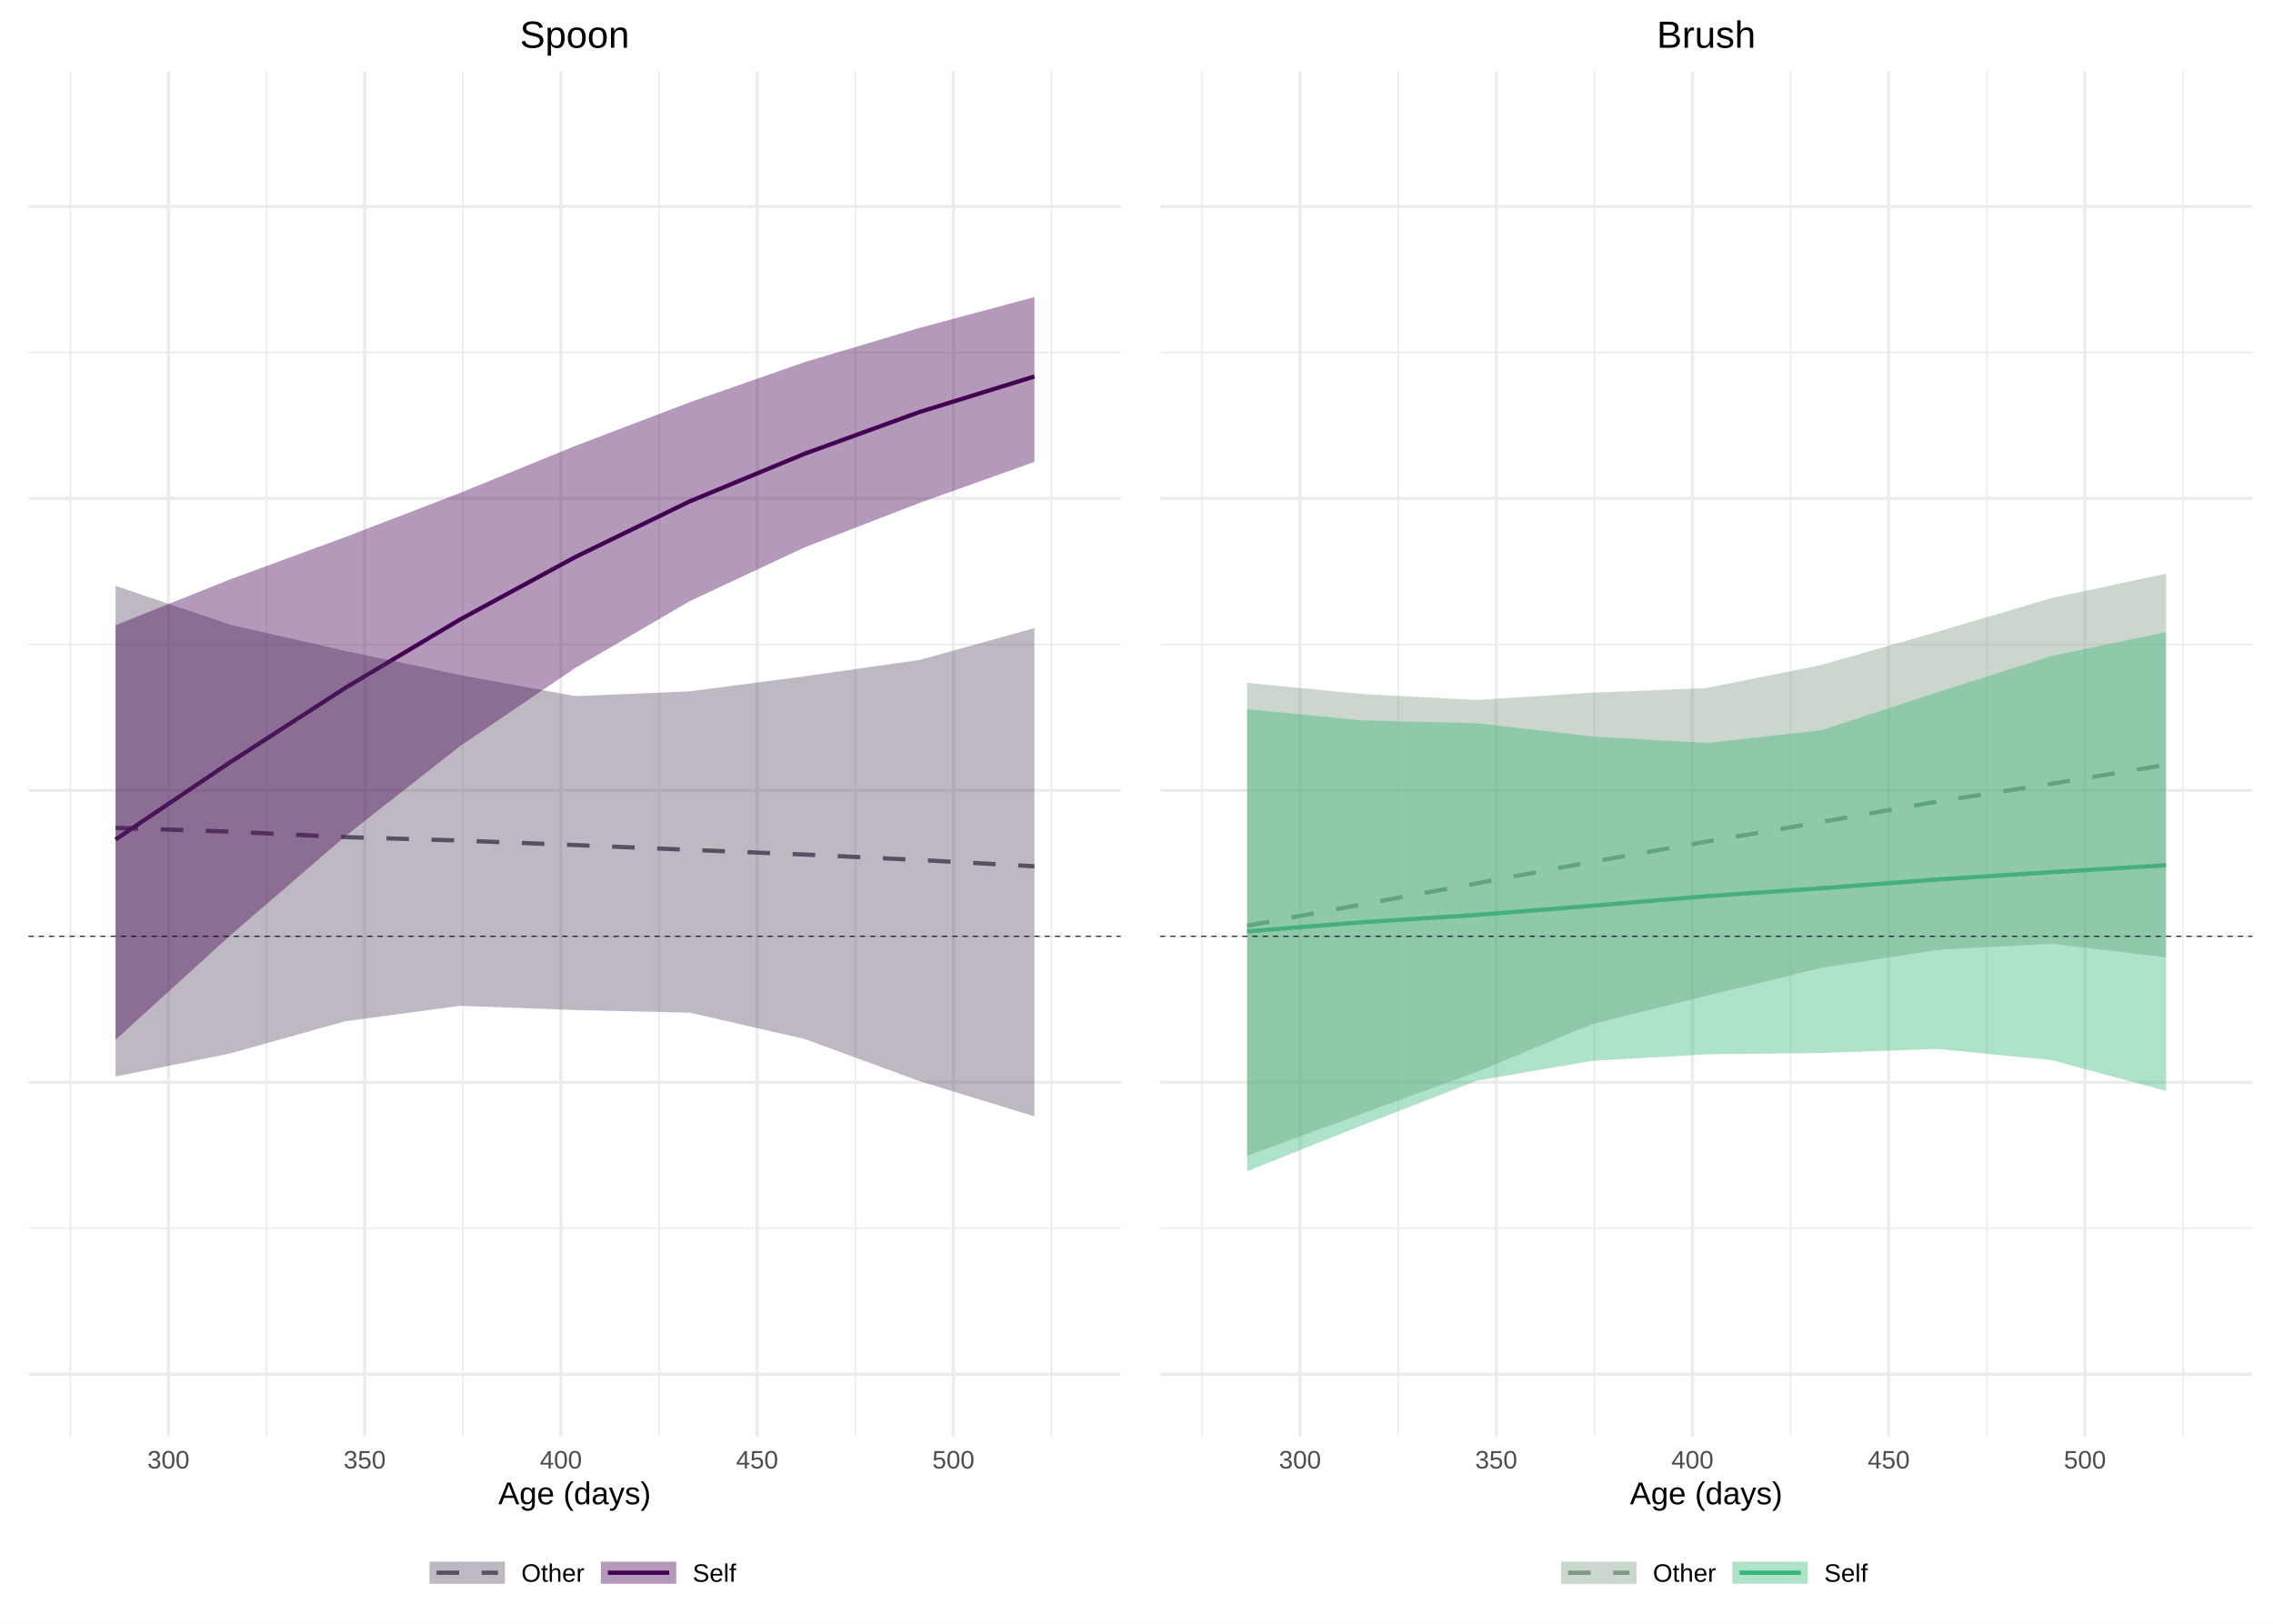
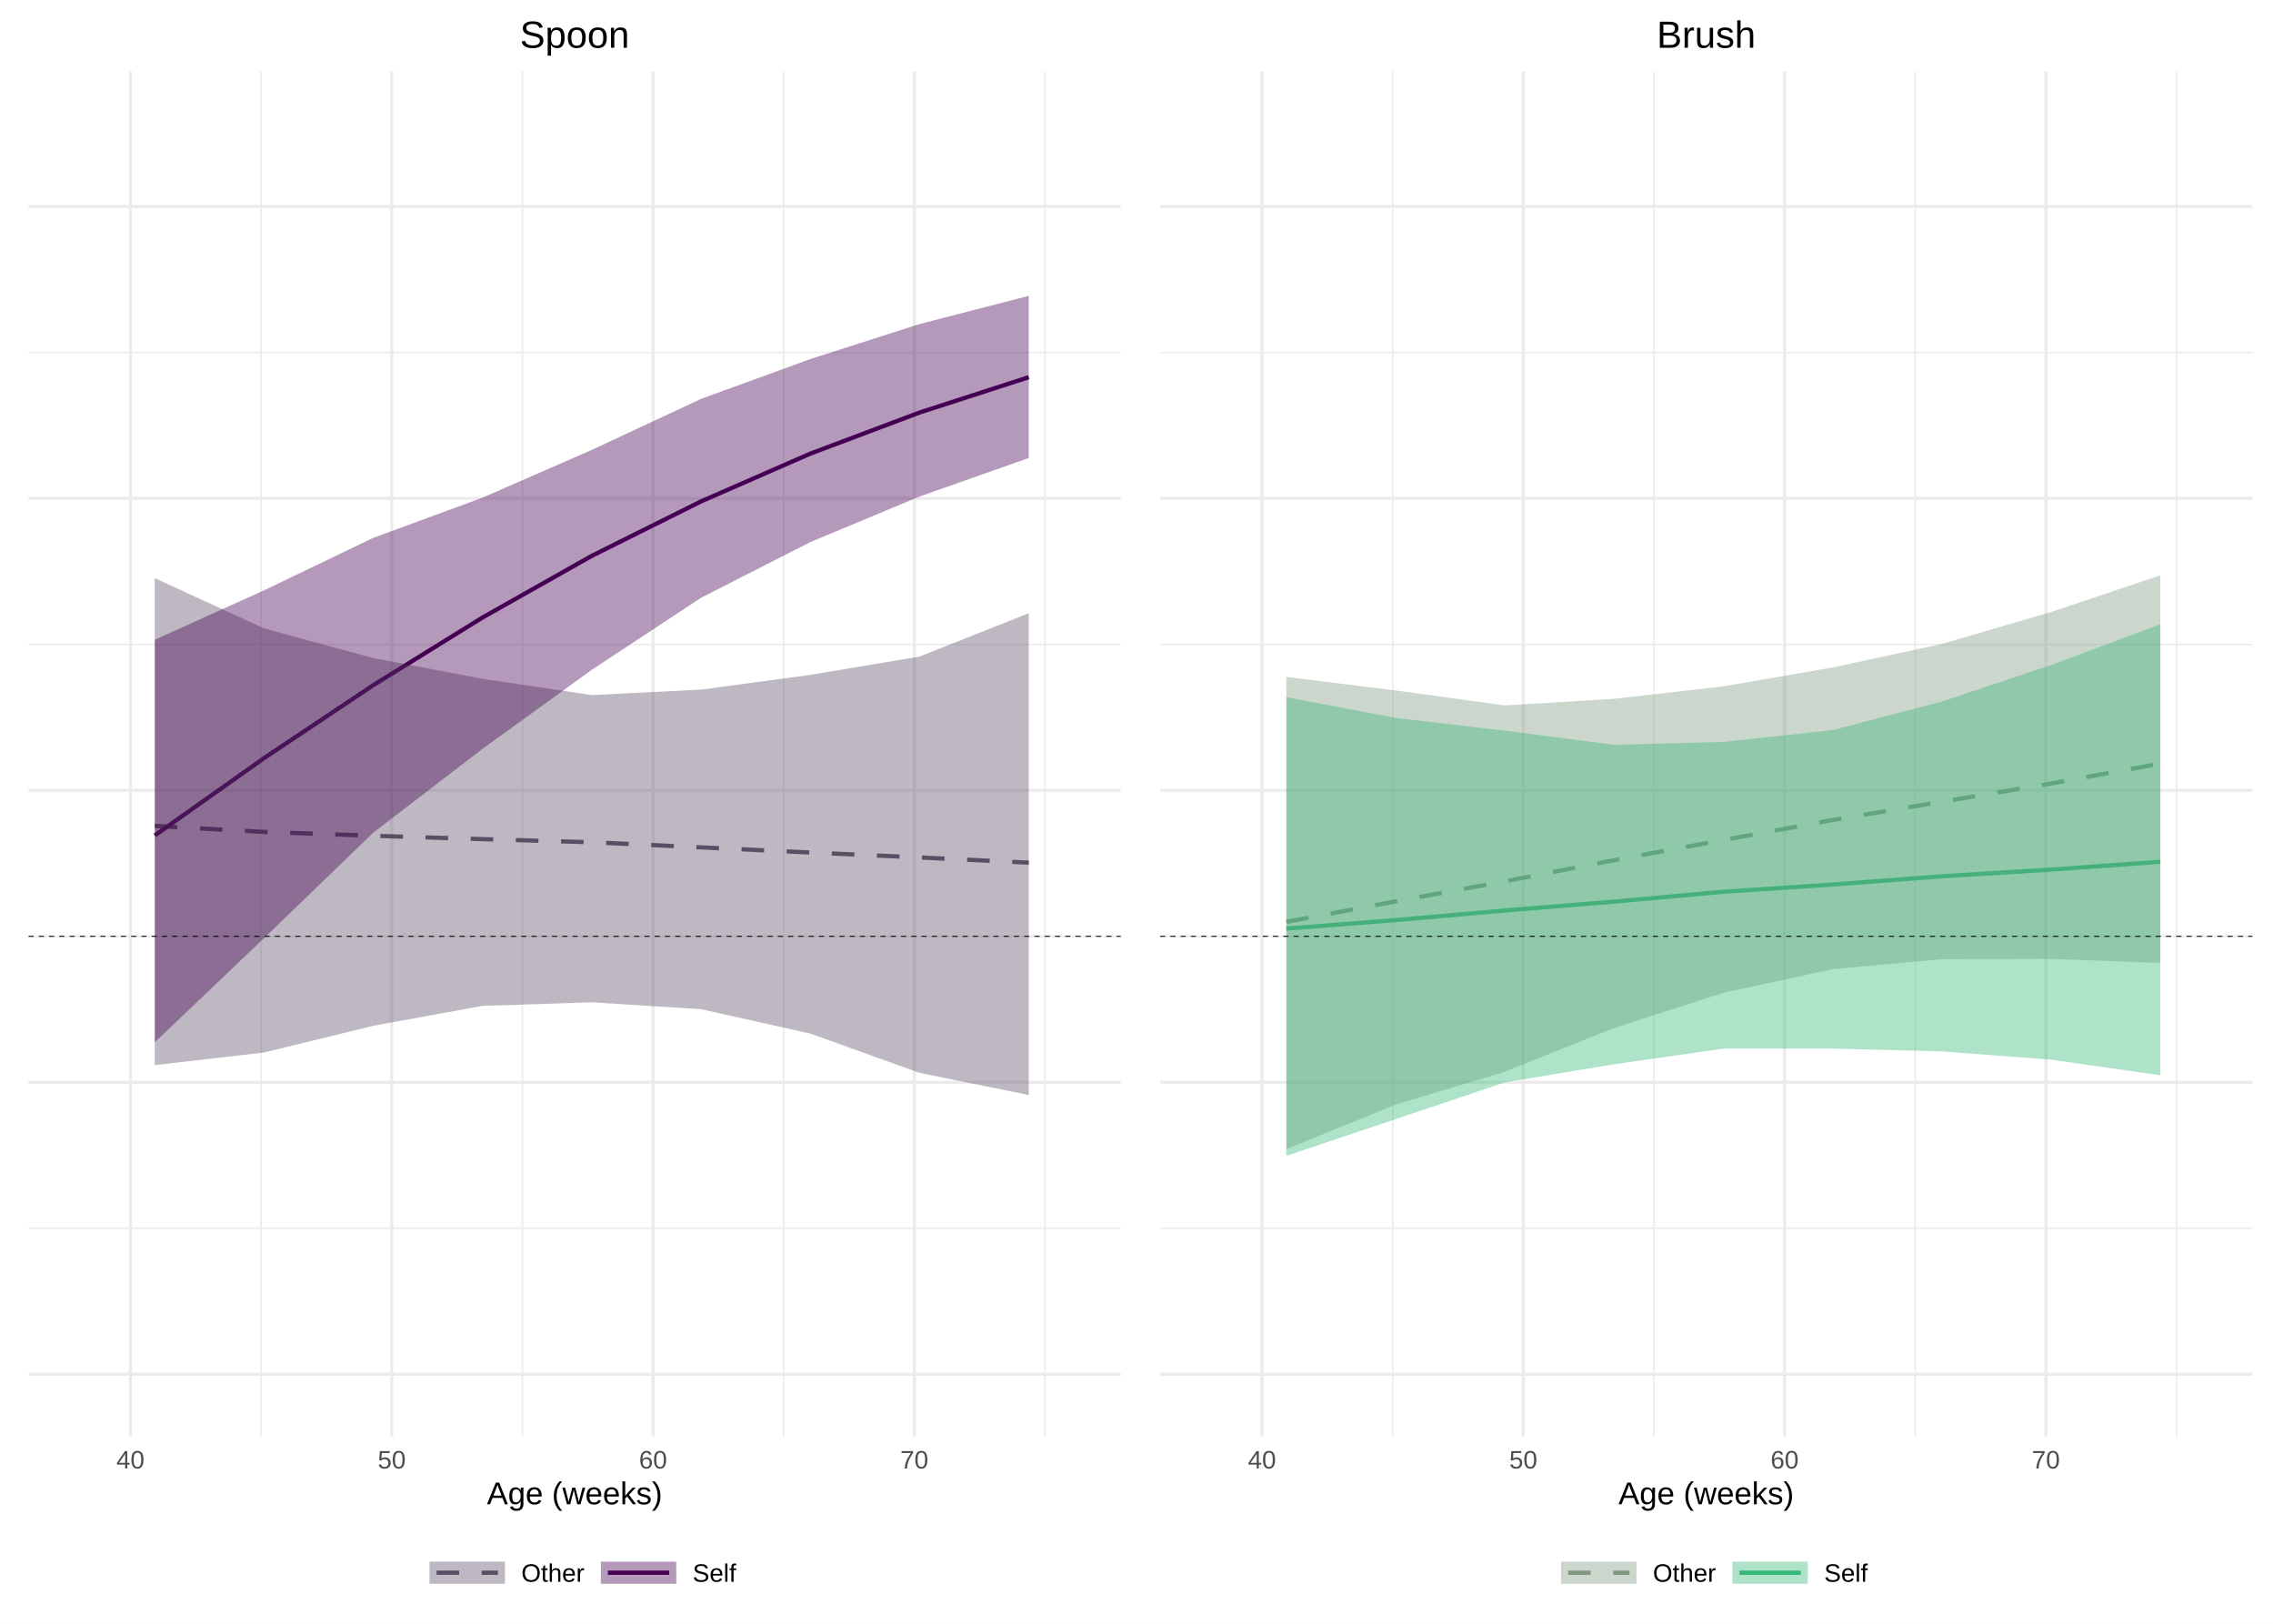
<svg xmlns="http://www.w3.org/2000/svg" class="svglite" width="2520.00pt" height="1800.00pt" viewBox="0 0 2520.00 1800.00">
  <defs>
    <style type="text/css">
    .svglite line, .svglite polyline, .svglite polygon, .svglite path, .svglite rect, .svglite circle {
      fill: none;
      stroke: #000000;
      stroke-linecap: round;
      stroke-linejoin: round;
      stroke-miterlimit: 10.00;
    }
    .svglite text {
      white-space: pre;
    }
  </style>
  </defs>
  <rect width="100%" height="100%" style="stroke: none; fill: none;" />
  <defs>
    <clipPath id="cpMC4wMHwyNTIwLjAwfDAuMDB8MTgwMC4wMA==">
      <rect x="0.00" y="0.00" width="2520.00" height="1800.00" />
    </clipPath>
  </defs>
  <g clip-path="url(#cpMC4wMHwyNTIwLjAwfDAuMDB8MTgwMC4wMA==)">
    <rect x="-0" y="0.00" width="2520.00" height="1800.00" style="stroke-width: 1.07; stroke: #FFFFFF; fill: #FFFFFF;" />
  </g>
  <defs>
    <clipPath id="cpMzEuNjN8MjQ5Ny4wOXw3OS4yNnwxNTkyLjE1">
      <rect x="31.63" y="79.26" width="2465.45" height="1512.90" />
    </clipPath>
  </defs>
  <g clip-path="url(#cpMzEuNjN8MjQ5Ny4wOXw3OS4yNnwxNTkyLjE1)">
</g>
  <g clip-path="url(#cpMC4wMHwyNTIwLjAwfDAuMDB8MTgwMC4wMA==)">
</g>
  <defs>
    <clipPath id="cpNS40OHwxMjYwLjAwfDUuNDh8MTc5NC41Mg==">
      <rect x="5.48" y="5.48" width="1254.52" height="1789.04" />
    </clipPath>
  </defs>
  <g clip-path="url(#cpNS40OHwxMjYwLjAwfDUuNDh8MTc5NC41Mg==)">
</g>
  <g clip-path="url(#cpMC4wMHwyNTIwLjAwfDAuMDB8MTgwMC4wMA==)">
</g>
  <defs>
+     <clipPath id="cpMTI2MC4wMHwyNTE0LjUyfDUuNDh8MTc5NC41Mg==">
+       <rect x="1260.00" y="5.48" width="1254.52" height="1789.04" />
+     </clipPath>
+   </defs>
+   <g clip-path="url(#cpMTI2MC4wMHwyNTE0LjUyfDUuNDh8MTc5NC41Mg==)">
+ </g>
+   <g clip-path="url(#cpMC4wMHwyNTIwLjAwfDAuMDB8MTgwMC4wMA==)">
+ </g>
+   <defs>
    <clipPath id="cpMzEuNjN8MTI0Mi41N3w3OS4yNnwxNTkyLjE1">
      <rect x="31.63" y="79.26" width="1210.93" height="1512.90" />
    </clipPath>
  </defs>
  <g clip-path="url(#cpMzEuNjN8MTI0Mi41N3w3OS4yNnwxNTkyLjE1)">
    <polyline points="31.63,1361.58 1242.57,1361.58 " style="stroke-width: 1.70; stroke: #EBEBEB; stroke-linecap: butt;" />
    <polyline points="31.63,1037.96 1242.57,1037.96 " style="stroke-width: 1.70; stroke: #EBEBEB; stroke-linecap: butt;" />
    <polyline points="31.63,714.35 1242.57,714.35 " style="stroke-width: 1.70; stroke: #EBEBEB; stroke-linecap: butt;" />
    <polyline points="31.63,390.74 1242.57,390.74 " style="stroke-width: 1.70; stroke: #EBEBEB; stroke-linecap: butt;" />
-     <polyline points="77.97,1592.15 77.97,79.26 " style="stroke-width: 1.70; stroke: #EBEBEB; stroke-linecap: butt;" />
-     <polyline points="295.53,1592.15 295.53,79.26 " style="stroke-width: 1.70; stroke: #EBEBEB; stroke-linecap: butt;" />
-     <polyline points="513.09,1592.15 513.09,79.26 " style="stroke-width: 1.70; stroke: #EBEBEB; stroke-linecap: butt;" />
-     <polyline points="730.65,1592.15 730.65,79.26 " style="stroke-width: 1.70; stroke: #EBEBEB; stroke-linecap: butt;" />
-     <polyline points="948.21,1592.15 948.21,79.26 " style="stroke-width: 1.70; stroke: #EBEBEB; stroke-linecap: butt;" />
-     <polyline points="1165.77,1592.15 1165.77,79.26 " style="stroke-width: 1.70; stroke: #EBEBEB; stroke-linecap: butt;" />
+     <polyline points="289.46,1592.15 289.46,79.26 " style="stroke-width: 1.70; stroke: #EBEBEB; stroke-linecap: butt;" />
+     <polyline points="579.16,1592.15 579.16,79.26 " style="stroke-width: 1.70; stroke: #EBEBEB; stroke-linecap: butt;" />
+     <polyline points="868.86,1592.15 868.86,79.26 " style="stroke-width: 1.70; stroke: #EBEBEB; stroke-linecap: butt;" />
+     <polyline points="1158.55,1592.15 1158.55,79.26 " style="stroke-width: 1.70; stroke: #EBEBEB; stroke-linecap: butt;" />
    <polyline points="31.63,1523.39 1242.57,1523.39 " style="stroke-width: 3.39; stroke: #EBEBEB; stroke-linecap: butt;" />
    <polyline points="31.63,1199.77 1242.57,1199.77 " style="stroke-width: 3.39; stroke: #EBEBEB; stroke-linecap: butt;" />
    <polyline points="31.63,876.16 1242.57,876.16 " style="stroke-width: 3.39; stroke: #EBEBEB; stroke-linecap: butt;" />
    <polyline points="31.63,552.54 1242.57,552.54 " style="stroke-width: 3.39; stroke: #EBEBEB; stroke-linecap: butt;" />
    <polyline points="31.63,228.93 1242.57,228.93 " style="stroke-width: 3.39; stroke: #EBEBEB; stroke-linecap: butt;" />
-     <polyline points="186.75,1592.15 186.75,79.26 " style="stroke-width: 3.39; stroke: #EBEBEB; stroke-linecap: butt;" />
-     <polyline points="404.31,1592.15 404.31,79.26 " style="stroke-width: 3.39; stroke: #EBEBEB; stroke-linecap: butt;" />
-     <polyline points="621.87,1592.15 621.87,79.26 " style="stroke-width: 3.39; stroke: #EBEBEB; stroke-linecap: butt;" />
-     <polyline points="839.43,1592.15 839.43,79.26 " style="stroke-width: 3.39; stroke: #EBEBEB; stroke-linecap: butt;" />
-     <polyline points="1056.99,1592.15 1056.99,79.26 " style="stroke-width: 3.39; stroke: #EBEBEB; stroke-linecap: butt;" />
-     <polyline points="128.12,917.72 255.46,921.93 382.80,927.99 510.14,931.79 637.48,936.78 764.82,942.09 892.16,947.29 1019.50,953.38 1146.84,960.33 " style="stroke-width: 4.69; stroke: #5A4E65; stroke-dasharray: 25.04,25.04; stroke-linecap: butt;" />
-     <polyline points="128.12,930.60 255.46,844.78 382.80,762.53 510.14,686.68 637.48,617.66 764.82,555.71 892.16,502.94 1019.50,456.71 1146.84,417.33 " style="stroke-width: 4.69; stroke: #440154; stroke-linecap: butt;" />
-     <polygon points="128.12,649.48 255.46,692.54 382.80,721.57 510.14,748.28 637.48,771.67 764.82,766.39 892.16,749.69 1019.50,731.60 1146.84,696.25 1146.84,1237.51 1019.50,1198.53 892.16,1151.81 764.82,1122.59 637.48,1119.68 510.14,1114.98 382.80,1132.09 255.46,1167.73 128.12,1193.37 " style="stroke-width: 0.00; stroke: none; stroke-linecap: butt; fill: #5A4E65; fill-opacity: 0.40;" />
-     <polyline points="128.12,649.48 255.46,692.54 382.80,721.57 510.14,748.28 637.48,771.67 764.82,766.39 892.16,749.69 1019.50,731.60 1146.84,696.25 " style="stroke-width: 1.07; stroke: none; stroke-dasharray: 5.69,5.69; stroke-linecap: butt;" />
-     <polyline points="1146.84,1237.51 1019.50,1198.53 892.16,1151.81 764.82,1122.59 637.48,1119.68 510.14,1114.98 382.80,1132.09 255.46,1167.73 128.12,1193.37 " style="stroke-width: 1.07; stroke: none; stroke-dasharray: 5.69,5.69; stroke-linecap: butt;" />
-     <polygon points="128.12,693.10 255.46,642.16 382.80,595.36 510.14,546.41 637.48,494.42 764.82,445.92 892.16,401.39 1019.50,363.50 1146.84,329.31 1146.84,512.03 1019.50,557.50 892.16,606.71 764.82,666.39 637.48,740.66 510.14,827.01 382.80,926.99 255.46,1036.78 128.12,1152.63 " style="stroke-width: 0.00; stroke: none; stroke-linecap: butt; fill: #440154; fill-opacity: 0.40;" />
-     <polyline points="128.12,693.10 255.46,642.16 382.80,595.36 510.14,546.41 637.48,494.42 764.82,445.92 892.16,401.39 1019.50,363.50 1146.84,329.31 " style="stroke-width: 1.07; stroke: none; stroke-linecap: butt;" />
-     <polyline points="1146.84,512.03 1019.50,557.50 892.16,606.71 764.82,666.39 637.48,740.66 510.14,827.01 382.80,926.99 255.46,1036.78 128.12,1152.63 " style="stroke-width: 1.07; stroke: none; stroke-linecap: butt;" />
+     <polyline points="144.61,1592.15 144.61,79.26 " style="stroke-width: 3.39; stroke: #EBEBEB; stroke-linecap: butt;" />
+     <polyline points="434.31,1592.15 434.31,79.26 " style="stroke-width: 3.39; stroke: #EBEBEB; stroke-linecap: butt;" />
+     <polyline points="724.01,1592.15 724.01,79.26 " style="stroke-width: 3.39; stroke: #EBEBEB; stroke-linecap: butt;" />
+     <polyline points="1013.70,1592.15 1013.70,79.26 " style="stroke-width: 3.39; stroke: #EBEBEB; stroke-linecap: butt;" />
+     <polyline points="171.61,915.58 292.73,922.23 413.85,926.49 534.97,930.23 656.08,933.68 777.20,939.35 898.32,945.06 1019.43,950.52 1140.55,956.29 " style="stroke-width: 4.69; stroke: #5A4E65; stroke-dasharray: 25.04,25.04; stroke-linecap: butt;" />
+     <polyline points="171.61,926.14 292.73,840.40 413.85,759.54 534.97,684.55 656.08,616.20 777.20,555.85 898.32,502.90 1019.43,457.34 1140.55,418.13 " style="stroke-width: 4.69; stroke: #440154; stroke-linecap: butt;" />
+     <polygon points="171.61,640.92 292.73,696.61 413.85,729.49 534.97,752.54 656.08,770.50 777.20,764.48 898.32,748.13 1019.43,727.86 1140.55,679.80 1140.55,1213.89 1019.43,1189.30 898.32,1145.76 777.20,1118.73 656.08,1111.09 534.97,1115.06 413.85,1137.13 292.73,1166.76 171.61,1180.73 " style="stroke-width: 0.00; stroke: none; stroke-linecap: butt; fill: #5A4E65; fill-opacity: 0.40;" />
+     <polyline points="171.61,640.92 292.73,696.61 413.85,729.49 534.97,752.54 656.08,770.50 777.20,764.48 898.32,748.13 1019.43,727.86 1140.55,679.80 " style="stroke-width: 1.07; stroke: none; stroke-dasharray: 5.69,5.69; stroke-linecap: butt;" />
+     <polyline points="1140.55,1213.89 1019.43,1189.30 898.32,1145.76 777.20,1118.73 656.08,1111.09 534.97,1115.06 413.85,1137.13 292.73,1166.76 171.61,1180.73 " style="stroke-width: 1.07; stroke: none; stroke-dasharray: 5.69,5.69; stroke-linecap: butt;" />
+     <polygon points="171.61,709.15 292.73,654.41 413.85,596.23 534.97,551.65 656.08,498.75 777.20,442.19 898.32,398.06 1019.43,359.22 1140.55,327.97 1140.55,507.71 1019.43,550.43 898.32,600.94 777.20,662.67 656.08,742.53 534.97,830.10 413.85,923.03 292.73,1040.00 171.61,1155.39 " style="stroke-width: 0.00; stroke: none; stroke-linecap: butt; fill: #440154; fill-opacity: 0.40;" />
+     <polyline points="171.61,709.15 292.73,654.41 413.85,596.23 534.97,551.65 656.08,498.75 777.20,442.19 898.32,398.06 1019.43,359.22 1140.55,327.97 " style="stroke-width: 1.07; stroke: none; stroke-linecap: butt;" />
+     <polyline points="1140.55,507.71 1019.43,550.43 898.32,600.94 777.20,662.67 656.08,742.53 534.97,830.10 413.85,923.03 292.73,1040.00 171.61,1155.39 " style="stroke-width: 1.07; stroke: none; stroke-linecap: butt;" />
    <line x1="31.63" y1="1037.96" x2="1242.57" y2="1037.96" style="stroke-width: 1.07; stroke-dasharray: 5.69,5.69; stroke-linecap: butt;" />
  </g>
  <g clip-path="url(#cpMC4wMHwyNTIwLjAwfDAuMDB8MTgwMC4wMA==)">
-     <text x="186.75" y="1627.89" text-anchor="middle" style="font-size: 28.00px;fill: #4D4D4D; font-family: &quot;Arial&quot;;" textLength="46.72px" lengthAdjust="spacingAndGlyphs">300</text>
-     <text x="404.31" y="1627.89" text-anchor="middle" style="font-size: 28.00px;fill: #4D4D4D; font-family: &quot;Arial&quot;;" textLength="46.72px" lengthAdjust="spacingAndGlyphs">350</text>
-     <text x="621.87" y="1627.89" text-anchor="middle" style="font-size: 28.00px;fill: #4D4D4D; font-family: &quot;Arial&quot;;" textLength="46.72px" lengthAdjust="spacingAndGlyphs">400</text>
-     <text x="839.43" y="1627.89" text-anchor="middle" style="font-size: 28.00px;fill: #4D4D4D; font-family: &quot;Arial&quot;;" textLength="46.72px" lengthAdjust="spacingAndGlyphs">450</text>
-     <text x="1056.99" y="1627.89" text-anchor="middle" style="font-size: 28.00px;fill: #4D4D4D; font-family: &quot;Arial&quot;;" textLength="46.72px" lengthAdjust="spacingAndGlyphs">500</text>
-     <text x="637.10" y="1667.56" text-anchor="middle" style="font-size: 35.00px; font-family: &quot;Arial&quot;;" textLength="169.24px" lengthAdjust="spacingAndGlyphs">Age (days)</text>
+     <text x="144.61" y="1627.89" text-anchor="middle" style="font-size: 28.00px;fill: #4D4D4D; font-family: &quot;Arial&quot;;" textLength="31.15px" lengthAdjust="spacingAndGlyphs">40</text>
+     <text x="434.31" y="1627.89" text-anchor="middle" style="font-size: 28.00px;fill: #4D4D4D; font-family: &quot;Arial&quot;;" textLength="31.15px" lengthAdjust="spacingAndGlyphs">50</text>
+     <text x="724.01" y="1627.89" text-anchor="middle" style="font-size: 28.00px;fill: #4D4D4D; font-family: &quot;Arial&quot;;" textLength="31.15px" lengthAdjust="spacingAndGlyphs">60</text>
+     <text x="1013.70" y="1627.89" text-anchor="middle" style="font-size: 28.00px;fill: #4D4D4D; font-family: &quot;Arial&quot;;" textLength="31.15px" lengthAdjust="spacingAndGlyphs">70</text>
+     <text x="637.10" y="1667.56" text-anchor="middle" style="font-size: 35.00px; font-family: &quot;Arial&quot;;" textLength="194.51px" lengthAdjust="spacingAndGlyphs">Age (weeks)</text>
    <line x1="483.99" y1="1743.44" x2="552.02" y2="1743.44" style="stroke-width: 4.69; stroke: #5A4E65; stroke-dasharray: 25.04,25.04; stroke-linecap: butt;" />
    <rect x="476.20" y="1731.18" width="83.62" height="24.52" style="stroke-width: 1.07; stroke: none; stroke-dasharray: 5.69,5.69; stroke-linecap: butt; stroke-linejoin: miter; fill: #5A4E65; fill-opacity: 0.40;" />
    <line x1="673.93" y1="1743.44" x2="741.96" y2="1743.44" style="stroke-width: 4.69; stroke: #440154; stroke-linecap: butt;" />
    <rect x="666.13" y="1731.18" width="83.62" height="24.52" style="stroke-width: 1.07; stroke: none; stroke-linecap: butt; stroke-linejoin: miter; fill: #440154; fill-opacity: 0.40;" />
    <text x="577.96" y="1753.46" style="font-size: 28.00px; font-family: &quot;Arial&quot;;" textLength="70.03px" lengthAdjust="spacingAndGlyphs">Other</text>
    <text x="767.90" y="1753.46" style="font-size: 28.00px; font-family: &quot;Arial&quot;;" textLength="48.25px" lengthAdjust="spacingAndGlyphs">Self</text>
    <text x="637.10" y="52.98" text-anchor="middle" style="font-size: 42.00px; font-family: &quot;Arial&quot;;" textLength="121.44px" lengthAdjust="spacingAndGlyphs">Spoon</text>
  </g>
-   <defs>
-     <clipPath id="cpMTI2MC4wMHwyNTE0LjUyfDUuNDh8MTc5NC41Mg==">
-       <rect x="1260.00" y="5.48" width="1254.52" height="1789.04" />
-     </clipPath>
-   </defs>
-   <g clip-path="url(#cpMTI2MC4wMHwyNTE0LjUyfDUuNDh8MTc5NC41Mg==)">
- </g>
-   <g clip-path="url(#cpMC4wMHwyNTIwLjAwfDAuMDB8MTgwMC4wMA==)">
- </g>
  <defs>
    <clipPath id="cpMTI4Ni4xNXwyNDk3LjA5fDc5LjI2fDE1OTIuMTU=">
      <rect x="1286.15" y="79.26" width="1210.93" height="1512.90" />
    </clipPath>
  </defs>
  <g clip-path="url(#cpMTI4Ni4xNXwyNDk3LjA5fDc5LjI2fDE1OTIuMTU=)">
    <polyline points="1286.15,1361.58 2497.09,1361.58 " style="stroke-width: 1.70; stroke: #EBEBEB; stroke-linecap: butt;" />
    <polyline points="1286.15,1037.96 2497.09,1037.96 " style="stroke-width: 1.70; stroke: #EBEBEB; stroke-linecap: butt;" />
    <polyline points="1286.15,714.35 2497.09,714.35 " style="stroke-width: 1.70; stroke: #EBEBEB; stroke-linecap: butt;" />
    <polyline points="1286.15,390.74 2497.09,390.74 " style="stroke-width: 1.70; stroke: #EBEBEB; stroke-linecap: butt;" />
-     <polyline points="1332.49,1592.15 1332.49,79.26 " style="stroke-width: 1.70; stroke: #EBEBEB; stroke-linecap: butt;" />
-     <polyline points="1550.05,1592.15 1550.05,79.26 " style="stroke-width: 1.70; stroke: #EBEBEB; stroke-linecap: butt;" />
-     <polyline points="1767.61,1592.15 1767.61,79.26 " style="stroke-width: 1.70; stroke: #EBEBEB; stroke-linecap: butt;" />
-     <polyline points="1985.17,1592.15 1985.17,79.26 " style="stroke-width: 1.70; stroke: #EBEBEB; stroke-linecap: butt;" />
-     <polyline points="2202.73,1592.15 2202.73,79.26 " style="stroke-width: 1.70; stroke: #EBEBEB; stroke-linecap: butt;" />
-     <polyline points="2420.29,1592.15 2420.29,79.26 " style="stroke-width: 1.70; stroke: #EBEBEB; stroke-linecap: butt;" />
+     <polyline points="1543.98,1592.15 1543.98,79.26 " style="stroke-width: 1.70; stroke: #EBEBEB; stroke-linecap: butt;" />
+     <polyline points="1833.68,1592.15 1833.68,79.26 " style="stroke-width: 1.70; stroke: #EBEBEB; stroke-linecap: butt;" />
+     <polyline points="2123.38,1592.15 2123.38,79.26 " style="stroke-width: 1.70; stroke: #EBEBEB; stroke-linecap: butt;" />
+     <polyline points="2413.07,1592.15 2413.07,79.26 " style="stroke-width: 1.70; stroke: #EBEBEB; stroke-linecap: butt;" />
    <polyline points="1286.15,1523.39 2497.09,1523.39 " style="stroke-width: 3.39; stroke: #EBEBEB; stroke-linecap: butt;" />
    <polyline points="1286.15,1199.77 2497.09,1199.77 " style="stroke-width: 3.39; stroke: #EBEBEB; stroke-linecap: butt;" />
    <polyline points="1286.15,876.16 2497.09,876.16 " style="stroke-width: 3.39; stroke: #EBEBEB; stroke-linecap: butt;" />
    <polyline points="1286.15,552.54 2497.09,552.54 " style="stroke-width: 3.39; stroke: #EBEBEB; stroke-linecap: butt;" />
    <polyline points="1286.15,228.93 2497.09,228.93 " style="stroke-width: 3.39; stroke: #EBEBEB; stroke-linecap: butt;" />
-     <polyline points="1441.27,1592.15 1441.27,79.26 " style="stroke-width: 3.39; stroke: #EBEBEB; stroke-linecap: butt;" />
-     <polyline points="1658.83,1592.15 1658.83,79.26 " style="stroke-width: 3.39; stroke: #EBEBEB; stroke-linecap: butt;" />
-     <polyline points="1876.39,1592.15 1876.39,79.26 " style="stroke-width: 3.39; stroke: #EBEBEB; stroke-linecap: butt;" />
-     <polyline points="2093.95,1592.15 2093.95,79.26 " style="stroke-width: 3.39; stroke: #EBEBEB; stroke-linecap: butt;" />
-     <polyline points="2311.51,1592.15 2311.51,79.26 " style="stroke-width: 3.39; stroke: #EBEBEB; stroke-linecap: butt;" />
-     <polyline points="1382.64,1026.29 1509.98,1002.61 1637.32,979.20 1764.66,955.43 1892.00,932.94 2019.34,911.23 2146.68,888.74 2274.02,868.90 2401.36,847.84 " style="stroke-width: 4.69; stroke: #7E9980; stroke-dasharray: 25.04,25.04; stroke-linecap: butt;" />
-     <polyline points="1382.64,1032.47 1509.98,1022.36 1637.32,1014.25 1764.66,1004.14 1892.00,993.46 2019.34,984.64 2146.68,975.05 2274.02,966.85 2401.36,959.15 " style="stroke-width: 4.69; stroke: #35B779; stroke-linecap: butt;" />
-     <polygon points="1382.64,756.99 1509.98,769.37 1637.32,775.98 1764.66,767.85 1892.00,762.73 2019.34,737.10 2146.68,700.75 2274.02,663.11 2401.36,635.98 2401.36,1061.30 2274.02,1046.11 2146.68,1053.10 2019.34,1072.92 1892.00,1103.88 1764.66,1135.46 1637.32,1188.34 1509.98,1234.47 1382.64,1281.42 " style="stroke-width: 0.00; stroke: none; stroke-linecap: butt; fill: #7E9980; fill-opacity: 0.40;" />
-     <polyline points="1382.64,756.99 1509.98,769.37 1637.32,775.98 1764.66,767.85 1892.00,762.73 2019.34,737.10 2146.68,700.75 2274.02,663.11 2401.36,635.98 " style="stroke-width: 1.07; stroke: none; stroke-dasharray: 5.69,5.69; stroke-linecap: butt;" />
-     <polyline points="2401.36,1061.30 2274.02,1046.11 2146.68,1053.10 2019.34,1072.92 1892.00,1103.88 1764.66,1135.46 1637.32,1188.34 1509.98,1234.47 1382.64,1281.42 " style="stroke-width: 1.07; stroke: none; stroke-dasharray: 5.69,5.69; stroke-linecap: butt;" />
-     <polygon points="1382.64,786.12 1509.98,798.63 1637.32,801.68 1764.66,816.32 1892.00,823.62 2019.34,809.49 2146.68,767.76 2274.02,727.28 2401.36,700.73 2401.36,1209.32 2274.02,1175.08 2146.68,1162.78 2019.34,1167.28 1892.00,1168.76 1764.66,1176.02 1637.32,1197.97 1509.98,1247.56 1382.64,1298.34 " style="stroke-width: 0.00; stroke: none; stroke-linecap: butt; fill: #35B779; fill-opacity: 0.40;" />
-     <polyline points="1382.64,786.12 1509.98,798.63 1637.32,801.68 1764.66,816.32 1892.00,823.62 2019.34,809.49 2146.68,767.76 2274.02,727.28 2401.36,700.73 " style="stroke-width: 1.07; stroke: none; stroke-linecap: butt;" />
-     <polyline points="2401.36,1209.32 2274.02,1175.08 2146.68,1162.78 2019.34,1167.28 1892.00,1168.76 1764.66,1176.02 1637.32,1197.97 1509.98,1247.56 1382.64,1298.34 " style="stroke-width: 1.07; stroke: none; stroke-linecap: butt;" />
+     <polyline points="1399.13,1592.15 1399.13,79.26 " style="stroke-width: 3.39; stroke: #EBEBEB; stroke-linecap: butt;" />
+     <polyline points="1688.83,1592.15 1688.83,79.26 " style="stroke-width: 3.39; stroke: #EBEBEB; stroke-linecap: butt;" />
+     <polyline points="1978.53,1592.15 1978.53,79.26 " style="stroke-width: 3.39; stroke: #EBEBEB; stroke-linecap: butt;" />
+     <polyline points="2268.23,1592.15 2268.23,79.26 " style="stroke-width: 3.39; stroke: #EBEBEB; stroke-linecap: butt;" />
+     <polyline points="1426.13,1021.91 1547.25,999.25 1668.37,977.00 1789.49,953.52 1910.60,931.20 2031.72,909.07 2152.84,888.73 2273.96,868.57 2395.07,846.48 " style="stroke-width: 4.69; stroke: #7E9980; stroke-dasharray: 25.04,25.04; stroke-linecap: butt;" />
+     <polyline points="1426.13,1029.42 1547.25,1019.95 1668.37,1009.30 1789.49,999.50 1910.60,988.55 2031.72,980.55 2152.84,971.40 2273.96,963.98 2395.07,955.34 " style="stroke-width: 4.69; stroke: #35B779; stroke-linecap: butt;" />
+     <polygon points="1426.13,750.46 1547.25,765.39 1668.37,782.01 1789.49,774.70 1910.60,760.88 2031.72,739.95 2152.84,713.83 2273.96,678.45 2395.07,637.78 2395.07,1067.47 2273.96,1063.04 2152.84,1063.33 2031.72,1074.38 1910.60,1100.58 1789.49,1139.60 1668.37,1188.07 1547.25,1224.58 1426.13,1273.85 " style="stroke-width: 0.00; stroke: none; stroke-linecap: butt; fill: #7E9980; fill-opacity: 0.40;" />
+     <polyline points="1426.13,750.46 1547.25,765.39 1668.37,782.01 1789.49,774.70 1910.60,760.88 2031.72,739.95 2152.84,713.83 2273.96,678.45 2395.07,637.78 " style="stroke-width: 1.07; stroke: none; stroke-dasharray: 5.69,5.69; stroke-linecap: butt;" />
+     <polyline points="2395.07,1067.47 2273.96,1063.04 2152.84,1063.33 2031.72,1074.38 1910.60,1100.58 1789.49,1139.60 1668.37,1188.07 1547.25,1224.58 1426.13,1273.85 " style="stroke-width: 1.07; stroke: none; stroke-dasharray: 5.69,5.69; stroke-linecap: butt;" />
+     <polygon points="1426.13,772.91 1547.25,795.84 1668.37,810.00 1789.49,825.67 1910.60,822.44 2031.72,809.36 2152.84,777.74 2273.96,737.24 2395.07,692.06 2395.07,1191.97 2273.96,1174.67 2152.84,1165.53 2031.72,1162.39 1910.60,1162.45 1789.49,1179.79 1668.37,1199.84 1547.25,1240.61 1426.13,1281.33 " style="stroke-width: 0.00; stroke: none; stroke-linecap: butt; fill: #35B779; fill-opacity: 0.40;" />
+     <polyline points="1426.13,772.91 1547.25,795.84 1668.37,810.00 1789.49,825.67 1910.60,822.44 2031.72,809.36 2152.84,777.74 2273.96,737.24 2395.07,692.06 " style="stroke-width: 1.07; stroke: none; stroke-linecap: butt;" />
+     <polyline points="2395.07,1191.97 2273.96,1174.67 2152.84,1165.53 2031.72,1162.39 1910.60,1162.45 1789.49,1179.79 1668.37,1199.84 1547.25,1240.61 1426.13,1281.33 " style="stroke-width: 1.07; stroke: none; stroke-linecap: butt;" />
    <line x1="1286.15" y1="1037.96" x2="2497.09" y2="1037.96" style="stroke-width: 1.07; stroke-dasharray: 5.69,5.69; stroke-linecap: butt;" />
  </g>
  <g clip-path="url(#cpMC4wMHwyNTIwLjAwfDAuMDB8MTgwMC4wMA==)">
-     <text x="1441.27" y="1627.89" text-anchor="middle" style="font-size: 28.00px;fill: #4D4D4D; font-family: &quot;Arial&quot;;" textLength="46.72px" lengthAdjust="spacingAndGlyphs">300</text>
-     <text x="1658.83" y="1627.89" text-anchor="middle" style="font-size: 28.00px;fill: #4D4D4D; font-family: &quot;Arial&quot;;" textLength="46.72px" lengthAdjust="spacingAndGlyphs">350</text>
-     <text x="1876.39" y="1627.89" text-anchor="middle" style="font-size: 28.00px;fill: #4D4D4D; font-family: &quot;Arial&quot;;" textLength="46.72px" lengthAdjust="spacingAndGlyphs">400</text>
-     <text x="2093.95" y="1627.89" text-anchor="middle" style="font-size: 28.00px;fill: #4D4D4D; font-family: &quot;Arial&quot;;" textLength="46.72px" lengthAdjust="spacingAndGlyphs">450</text>
-     <text x="2311.51" y="1627.89" text-anchor="middle" style="font-size: 28.00px;fill: #4D4D4D; font-family: &quot;Arial&quot;;" textLength="46.72px" lengthAdjust="spacingAndGlyphs">500</text>
-     <text x="1891.62" y="1667.56" text-anchor="middle" style="font-size: 35.00px; font-family: &quot;Arial&quot;;" textLength="169.24px" lengthAdjust="spacingAndGlyphs">Age (days)</text>
+     <text x="1399.13" y="1627.89" text-anchor="middle" style="font-size: 28.00px;fill: #4D4D4D; font-family: &quot;Arial&quot;;" textLength="31.15px" lengthAdjust="spacingAndGlyphs">40</text>
+     <text x="1688.83" y="1627.89" text-anchor="middle" style="font-size: 28.00px;fill: #4D4D4D; font-family: &quot;Arial&quot;;" textLength="31.15px" lengthAdjust="spacingAndGlyphs">50</text>
+     <text x="1978.53" y="1627.89" text-anchor="middle" style="font-size: 28.00px;fill: #4D4D4D; font-family: &quot;Arial&quot;;" textLength="31.15px" lengthAdjust="spacingAndGlyphs">60</text>
+     <text x="2268.23" y="1627.89" text-anchor="middle" style="font-size: 28.00px;fill: #4D4D4D; font-family: &quot;Arial&quot;;" textLength="31.15px" lengthAdjust="spacingAndGlyphs">70</text>
+     <text x="1891.62" y="1667.56" text-anchor="middle" style="font-size: 35.00px; font-family: &quot;Arial&quot;;" textLength="194.51px" lengthAdjust="spacingAndGlyphs">Age (weeks)</text>
    <line x1="1738.51" y1="1743.44" x2="1806.54" y2="1743.44" style="stroke-width: 4.69; stroke: #7E9980; stroke-dasharray: 25.04,25.04; stroke-linecap: butt;" />
    <rect x="1730.72" y="1731.18" width="83.62" height="24.52" style="stroke-width: 1.07; stroke: none; stroke-dasharray: 5.69,5.69; stroke-linecap: butt; stroke-linejoin: miter; fill: #7E9980; fill-opacity: 0.40;" />
    <line x1="1928.45" y1="1743.44" x2="1996.48" y2="1743.44" style="stroke-width: 4.69; stroke: #35B779; stroke-linecap: butt;" />
    <rect x="1920.65" y="1731.18" width="83.62" height="24.52" style="stroke-width: 1.07; stroke: none; stroke-linecap: butt; stroke-linejoin: miter; fill: #35B779; fill-opacity: 0.40;" />
    <text x="1832.48" y="1753.46" style="font-size: 28.00px; font-family: &quot;Arial&quot;;" textLength="70.03px" lengthAdjust="spacingAndGlyphs">Other</text>
    <text x="2022.42" y="1753.46" style="font-size: 28.00px; font-family: &quot;Arial&quot;;" textLength="48.25px" lengthAdjust="spacingAndGlyphs">Self</text>
    <text x="1891.62" y="52.98" text-anchor="middle" style="font-size: 42.00px; font-family: &quot;Arial&quot;;" textLength="109.71px" lengthAdjust="spacingAndGlyphs">Brush</text>
  </g>
</svg>
